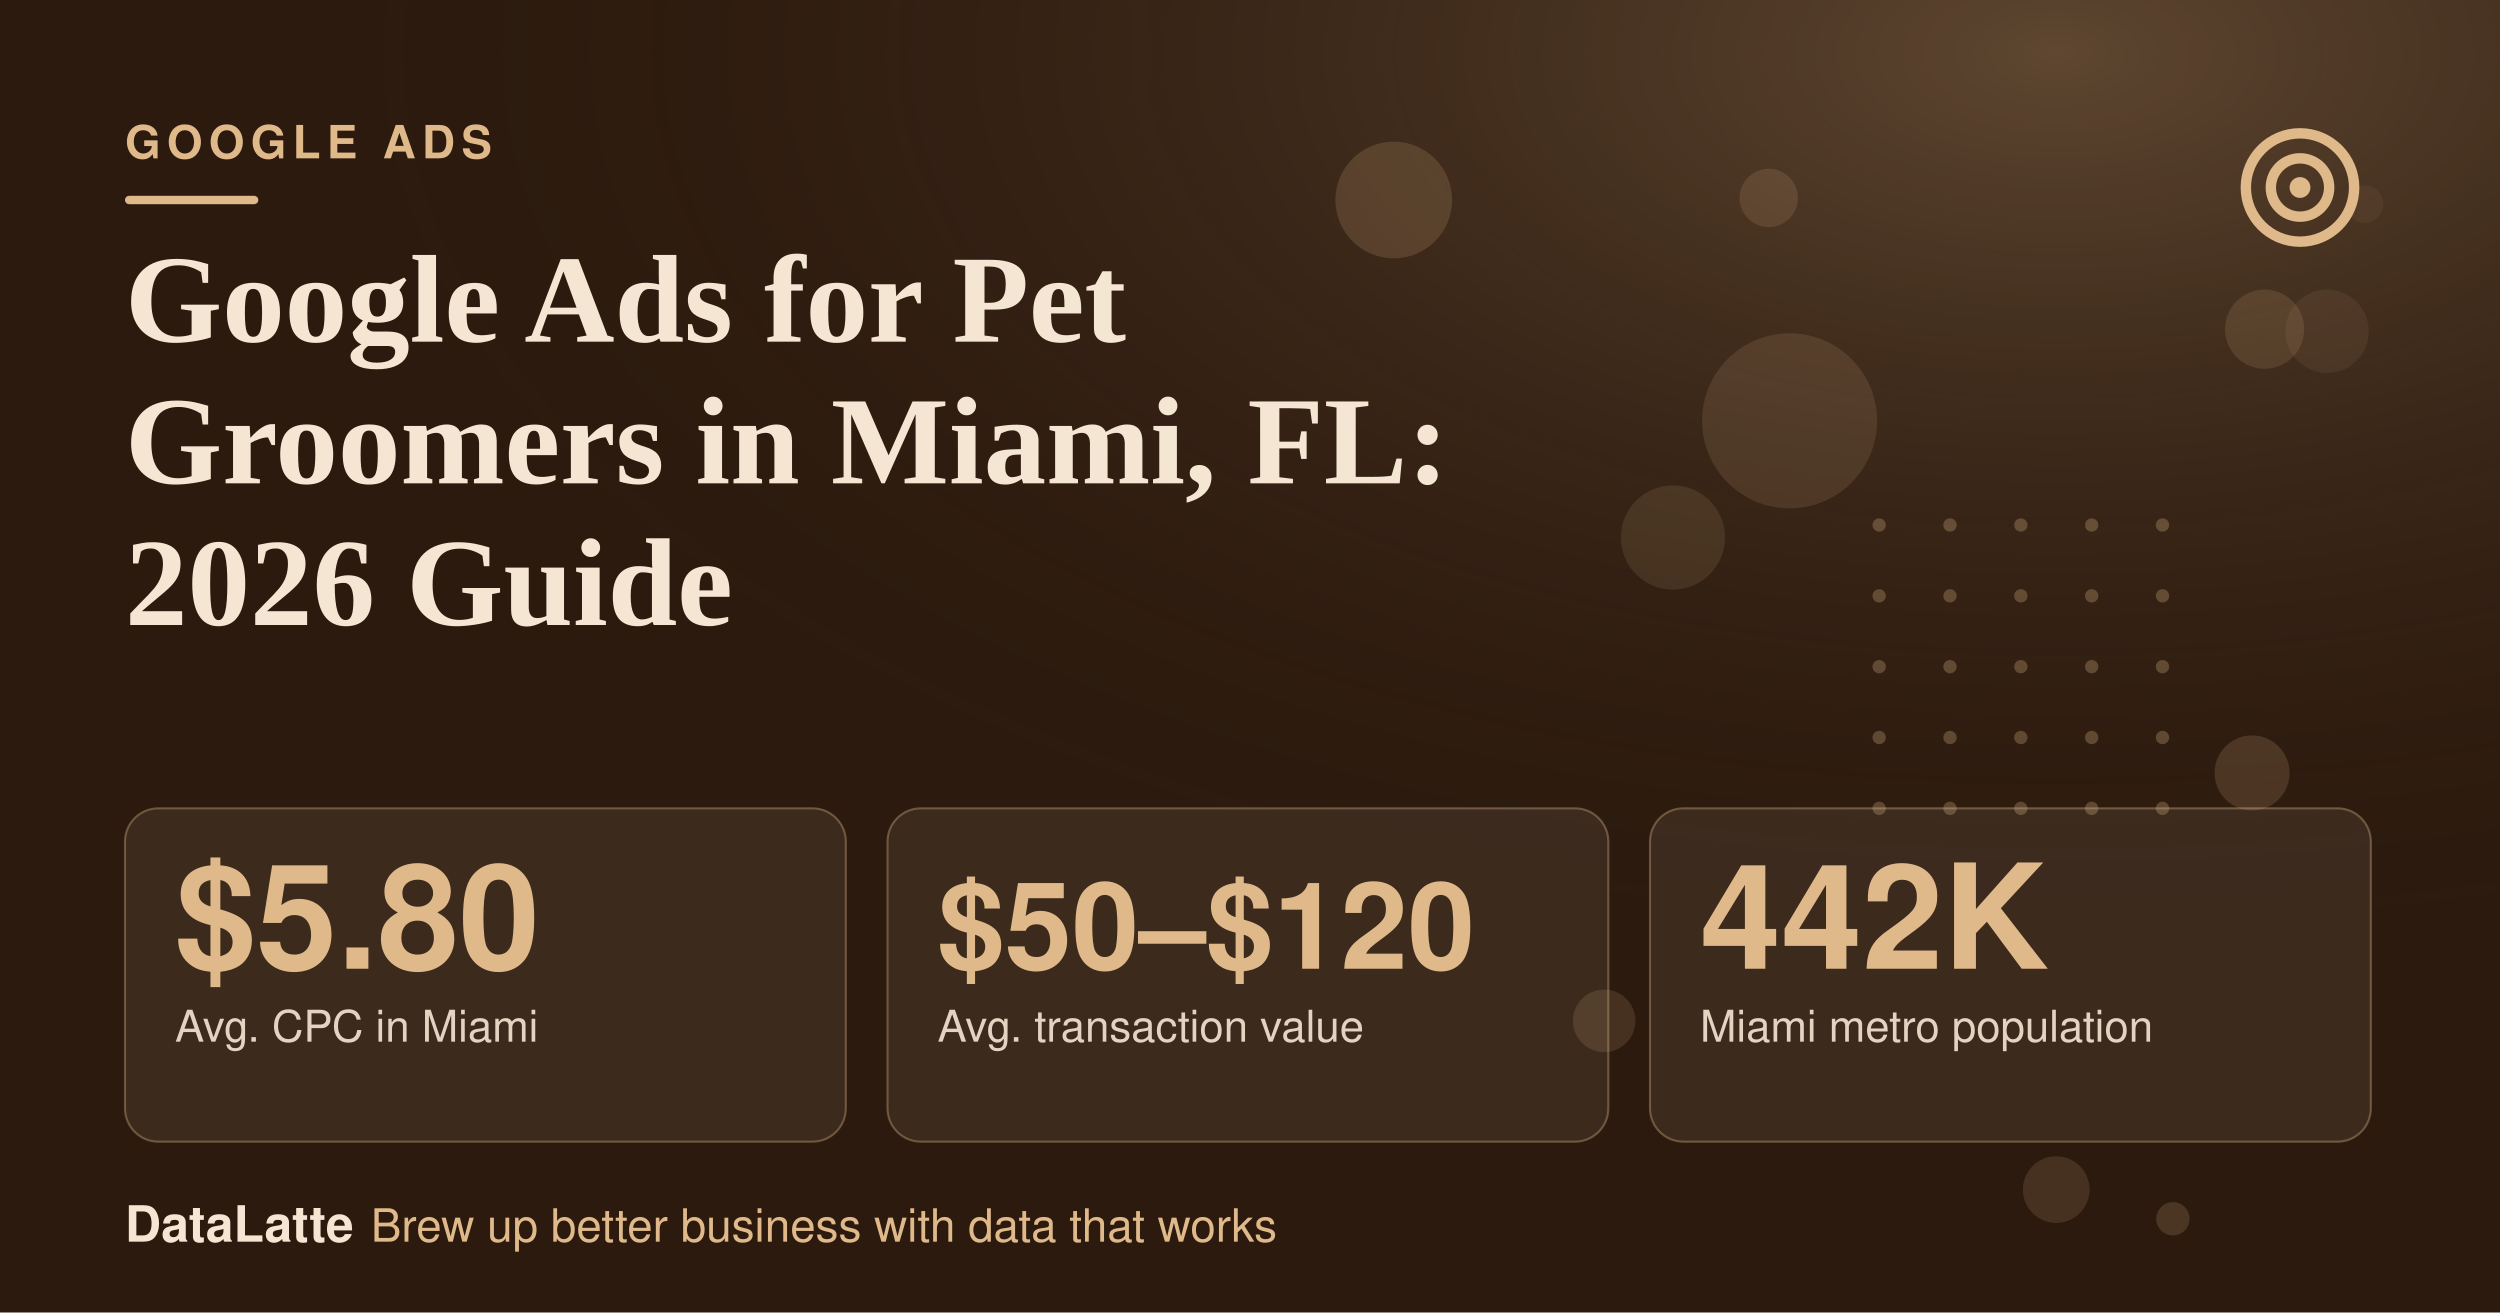
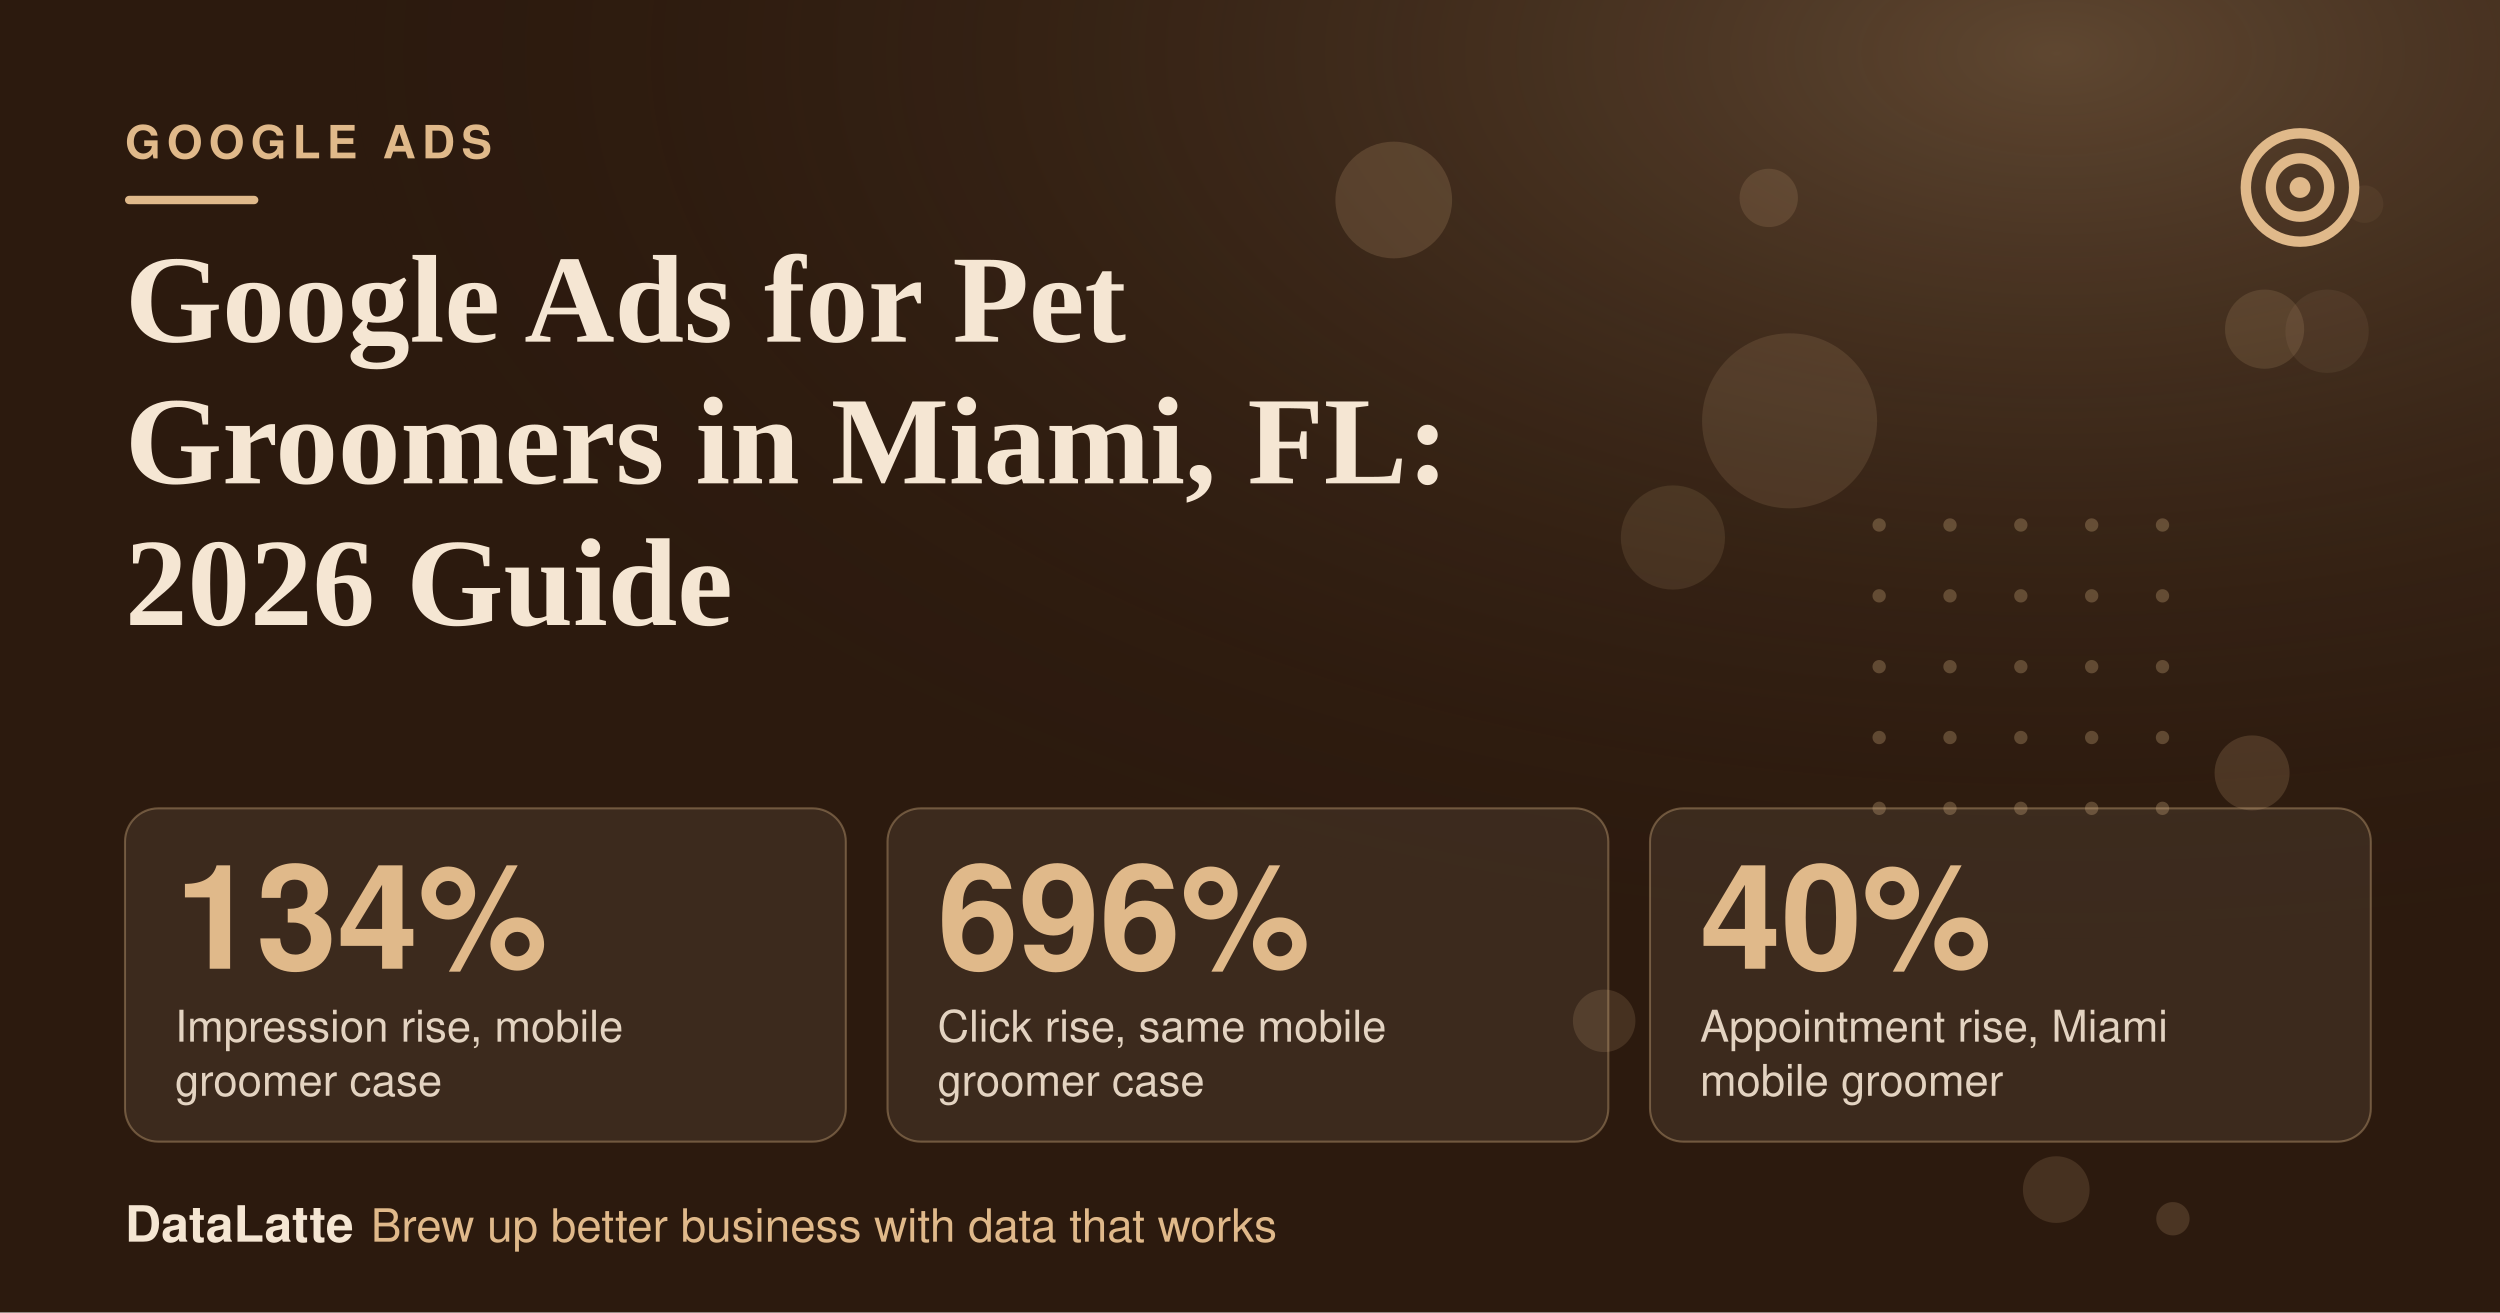
<svg xmlns="http://www.w3.org/2000/svg" width="1200" height="630" viewBox="0 0 1200 630" role="img" aria-label="Google Ads for Pet Groomers in Miami, FL: 2026 Guide">
  <defs>
    <radialGradient id="g" cx="82%" cy="4%" r="70%">
      <stop offset="0" stop-color="#e0b98a" stop-opacity="0.28" />
      <stop offset="1" stop-color="#2c1a0e" stop-opacity="0" />
    </radialGradient>
  </defs>
  <rect width="1200" height="630" fill="#2c1a0e" />
  <rect width="1200" height="630" fill="url(#g)" />
  <circle cx="1117" cy="159" r="20" fill="#e0b98a" fill-opacity="0.08" />
  <circle cx="859" cy="202" r="42" fill="#e0b98a" fill-opacity="0.13" />
  <circle cx="770" cy="490" r="15" fill="#e0b98a" fill-opacity="0.15" />
  <circle cx="669" cy="96" r="28" fill="#e0b98a" fill-opacity="0.17" />
  <circle cx="803" cy="258" r="25" fill="#e0b98a" fill-opacity="0.12" />
  <circle cx="1087" cy="158" r="19" fill="#e0b98a" fill-opacity="0.14" />
  <circle cx="987" cy="571" r="16" fill="#e0b98a" fill-opacity="0.15" />
  <circle cx="1135" cy="98" r="9" fill="#e0b98a" fill-opacity="0.06" />
  <circle cx="849" cy="95" r="14" fill="#e0b98a" fill-opacity="0.15" />
  <circle cx="1081" cy="371" r="18" fill="#e0b98a" fill-opacity="0.17" />
  <circle cx="1043" cy="585" r="8" fill="#e0b98a" fill-opacity="0.17" />
  <circle cx="902" cy="252" r="3.2" fill="#e0b98a" fill-opacity="0.28" />
  <circle cx="902" cy="286" r="3.2" fill="#e0b98a" fill-opacity="0.28" />
  <circle cx="902" cy="320" r="3.2" fill="#e0b98a" fill-opacity="0.28" />
  <circle cx="902" cy="354" r="3.2" fill="#e0b98a" fill-opacity="0.28" />
  <circle cx="902" cy="388" r="3.2" fill="#e0b98a" fill-opacity="0.28" />
  <circle cx="936" cy="252" r="3.2" fill="#e0b98a" fill-opacity="0.28" />
  <circle cx="936" cy="286" r="3.2" fill="#e0b98a" fill-opacity="0.28" />
  <circle cx="936" cy="320" r="3.2" fill="#e0b98a" fill-opacity="0.28" />
  <circle cx="936" cy="354" r="3.2" fill="#e0b98a" fill-opacity="0.28" />
  <circle cx="936" cy="388" r="3.2" fill="#e0b98a" fill-opacity="0.28" />
  <circle cx="970" cy="252" r="3.2" fill="#e0b98a" fill-opacity="0.28" />
  <circle cx="970" cy="286" r="3.2" fill="#e0b98a" fill-opacity="0.28" />
  <circle cx="970" cy="320" r="3.2" fill="#e0b98a" fill-opacity="0.28" />
  <circle cx="970" cy="354" r="3.2" fill="#e0b98a" fill-opacity="0.28" />
  <circle cx="970" cy="388" r="3.2" fill="#e0b98a" fill-opacity="0.28" />
  <circle cx="1004" cy="252" r="3.2" fill="#e0b98a" fill-opacity="0.28" />
  <circle cx="1004" cy="286" r="3.2" fill="#e0b98a" fill-opacity="0.28" />
  <circle cx="1004" cy="320" r="3.2" fill="#e0b98a" fill-opacity="0.28" />
  <circle cx="1004" cy="354" r="3.2" fill="#e0b98a" fill-opacity="0.28" />
  <circle cx="1004" cy="388" r="3.2" fill="#e0b98a" fill-opacity="0.28" />
  <circle cx="1038" cy="252" r="3.2" fill="#e0b98a" fill-opacity="0.28" />
  <circle cx="1038" cy="286" r="3.2" fill="#e0b98a" fill-opacity="0.28" />
  <circle cx="1038" cy="320" r="3.2" fill="#e0b98a" fill-opacity="0.28" />
  <circle cx="1038" cy="354" r="3.2" fill="#e0b98a" fill-opacity="0.28" />
  <circle cx="1038" cy="388" r="3.2" fill="#e0b98a" fill-opacity="0.28" />
  <g transform="translate(1076 62) scale(1.0)">
    <circle cx="28" cy="28" r="26" fill="none" stroke="#e0b98a" stroke-width="5" />
    <circle cx="28" cy="28" r="14" fill="none" stroke="#e0b98a" stroke-width="5" />
    <circle cx="28" cy="28" r="5" fill="#e0b98a" />
  </g>
  <text x="60" y="76" font-family="Helvetica, Arial, sans-serif" font-size="22" font-weight="700" fill="#e0b98a" letter-spacing="3">GOOGLE ADS</text>
  <rect x="60" y="94" width="64" height="4" rx="2" fill="#e0b98a" />
  <text x="60" y="164" font-family="Georgia, 'Times New Roman', serif" font-size="60" font-weight="700" fill="#f5e6d3">Google Ads for Pet</text>
  <text x="60" y="232" font-family="Georgia, 'Times New Roman', serif" font-size="60" font-weight="700" fill="#f5e6d3">Groomers in Miami, FL:</text>
  <text x="60" y="300" font-family="Georgia, 'Times New Roman', serif" font-size="60" font-weight="700" fill="#f5e6d3">2026 Guide</text>
  <rect x="60" y="388" width="346" height="160" rx="16" fill="#f5e6d3" fill-opacity="0.08" stroke="#e0b98a" stroke-opacity="0.35" />
-   <text x="84" y="465" font-family="Helvetica, Arial, sans-serif" font-size="70" font-weight="800" fill="#e0b98a">$5.80</text>
-   <text x="84" y="500" font-family="Helvetica, Arial, sans-serif" font-size="21" fill="#f5e6d3" fill-opacity="0.9">Avg. CPC in Miami</text>
+   <text x="84" y="465" font-family="Helvetica, Arial, sans-serif" font-size="70" font-weight="800" fill="#e0b98a">134%</text>
+   <text x="84" y="500" font-family="Helvetica, Arial, sans-serif" font-size="21" fill="#f5e6d3" fill-opacity="0.9">Impression rise, mobile</text>
+   <text x="84" y="526" font-family="Helvetica, Arial, sans-serif" font-size="21" fill="#f5e6d3" fill-opacity="0.9">groomer case</text>
  <rect x="426" y="388" width="346" height="160" rx="16" fill="#f5e6d3" fill-opacity="0.08" stroke="#e0b98a" stroke-opacity="0.35" />
-   <text x="450" y="465" font-family="Helvetica, Arial, sans-serif" font-size="58" font-weight="800" fill="#e0b98a">$50–$120</text>
-   <text x="450" y="500" font-family="Helvetica, Arial, sans-serif" font-size="21" fill="#f5e6d3" fill-opacity="0.9">Avg. transaction value</text>
+   <text x="450" y="465" font-family="Helvetica, Arial, sans-serif" font-size="70" font-weight="800" fill="#e0b98a">696%</text>
+   <text x="450" y="500" font-family="Helvetica, Arial, sans-serif" font-size="21" fill="#f5e6d3" fill-opacity="0.9">Click rise, same mobile</text>
+   <text x="450" y="526" font-family="Helvetica, Arial, sans-serif" font-size="21" fill="#f5e6d3" fill-opacity="0.9">groomer case</text>
  <rect x="792" y="388" width="346" height="160" rx="16" fill="#f5e6d3" fill-opacity="0.08" stroke="#e0b98a" stroke-opacity="0.35" />
-   <text x="816" y="465" font-family="Helvetica, Arial, sans-serif" font-size="70" font-weight="800" fill="#e0b98a">442K</text>
-   <text x="816" y="500" font-family="Helvetica, Arial, sans-serif" font-size="21" fill="#f5e6d3" fill-opacity="0.9">Miami metro population</text>
+   <text x="816" y="465" font-family="Helvetica, Arial, sans-serif" font-size="70" font-weight="800" fill="#e0b98a">40%</text>
+   <text x="816" y="500" font-family="Helvetica, Arial, sans-serif" font-size="21" fill="#f5e6d3" fill-opacity="0.9">Appointment rise, Miami</text>
+   <text x="816" y="526" font-family="Helvetica, Arial, sans-serif" font-size="21" fill="#f5e6d3" fill-opacity="0.9">mobile groomer</text>
  <text x="60" y="596" font-family="Helvetica, Arial, sans-serif" font-size="24" font-weight="700" fill="#f5e6d3">DataLatte</text>
  <text x="178" y="596" font-family="Helvetica, Arial, sans-serif" font-size="22" fill="#e0b98a">Brew up better business with data that works</text>
</svg>
